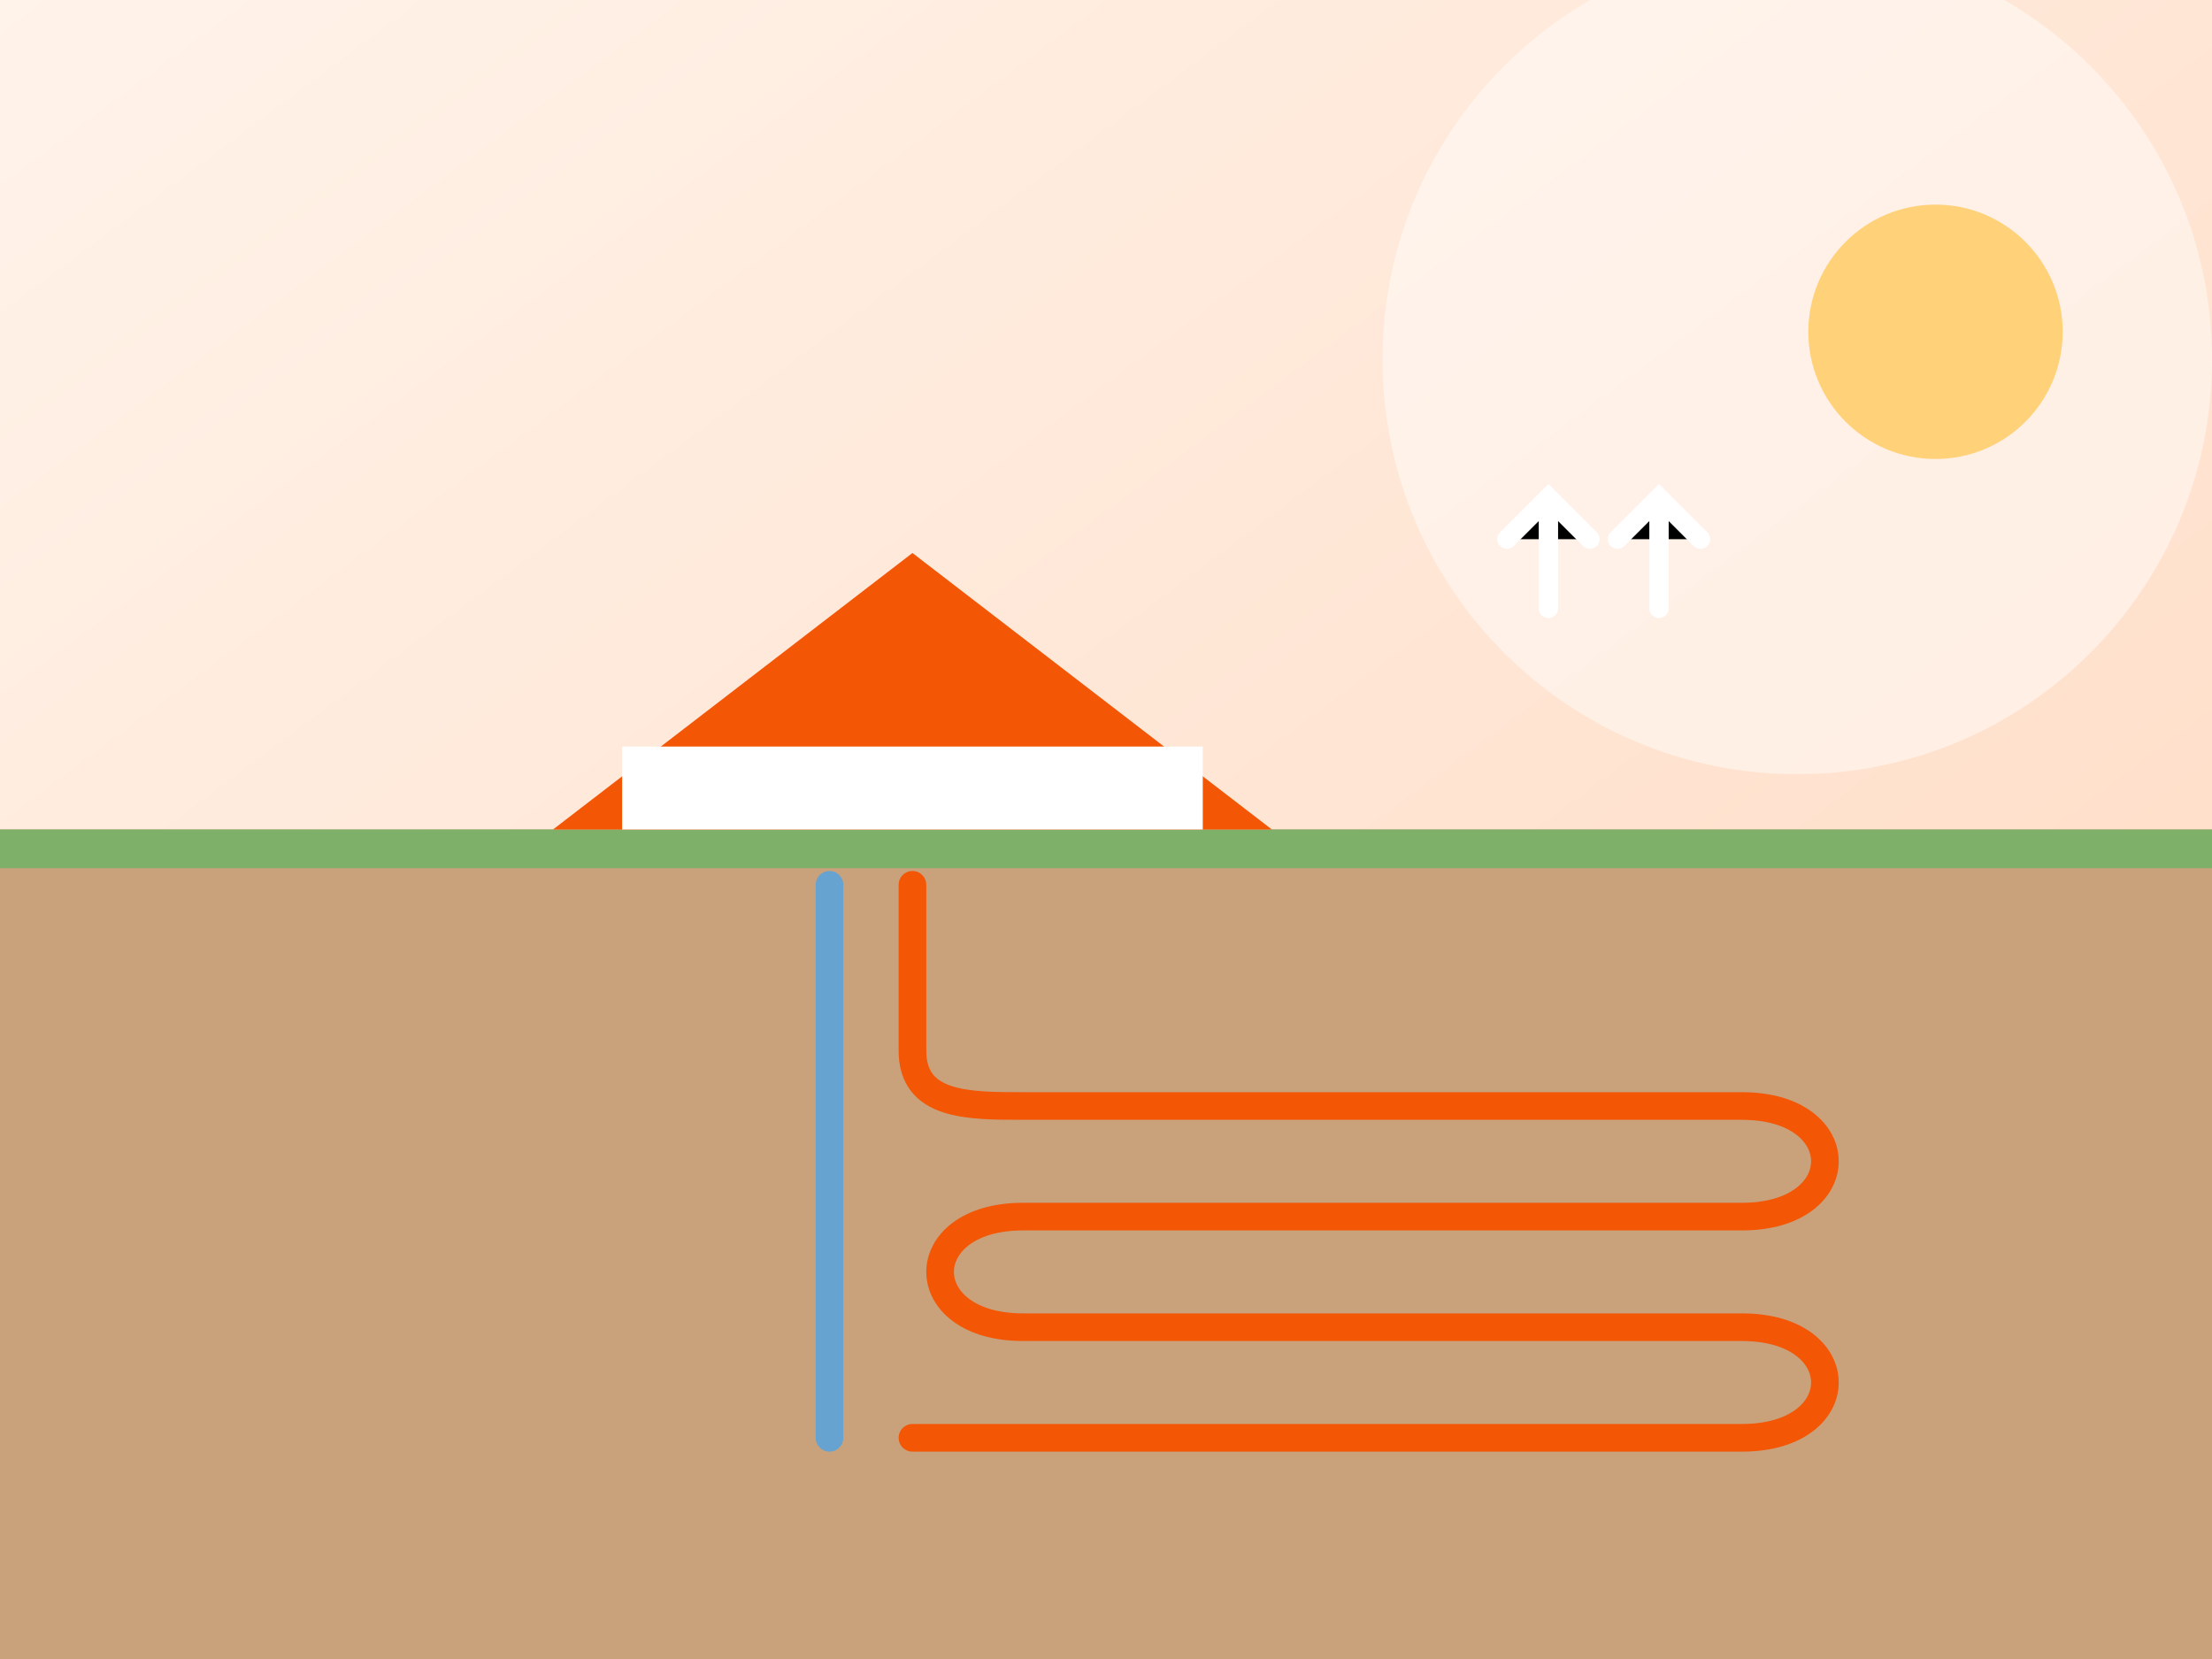
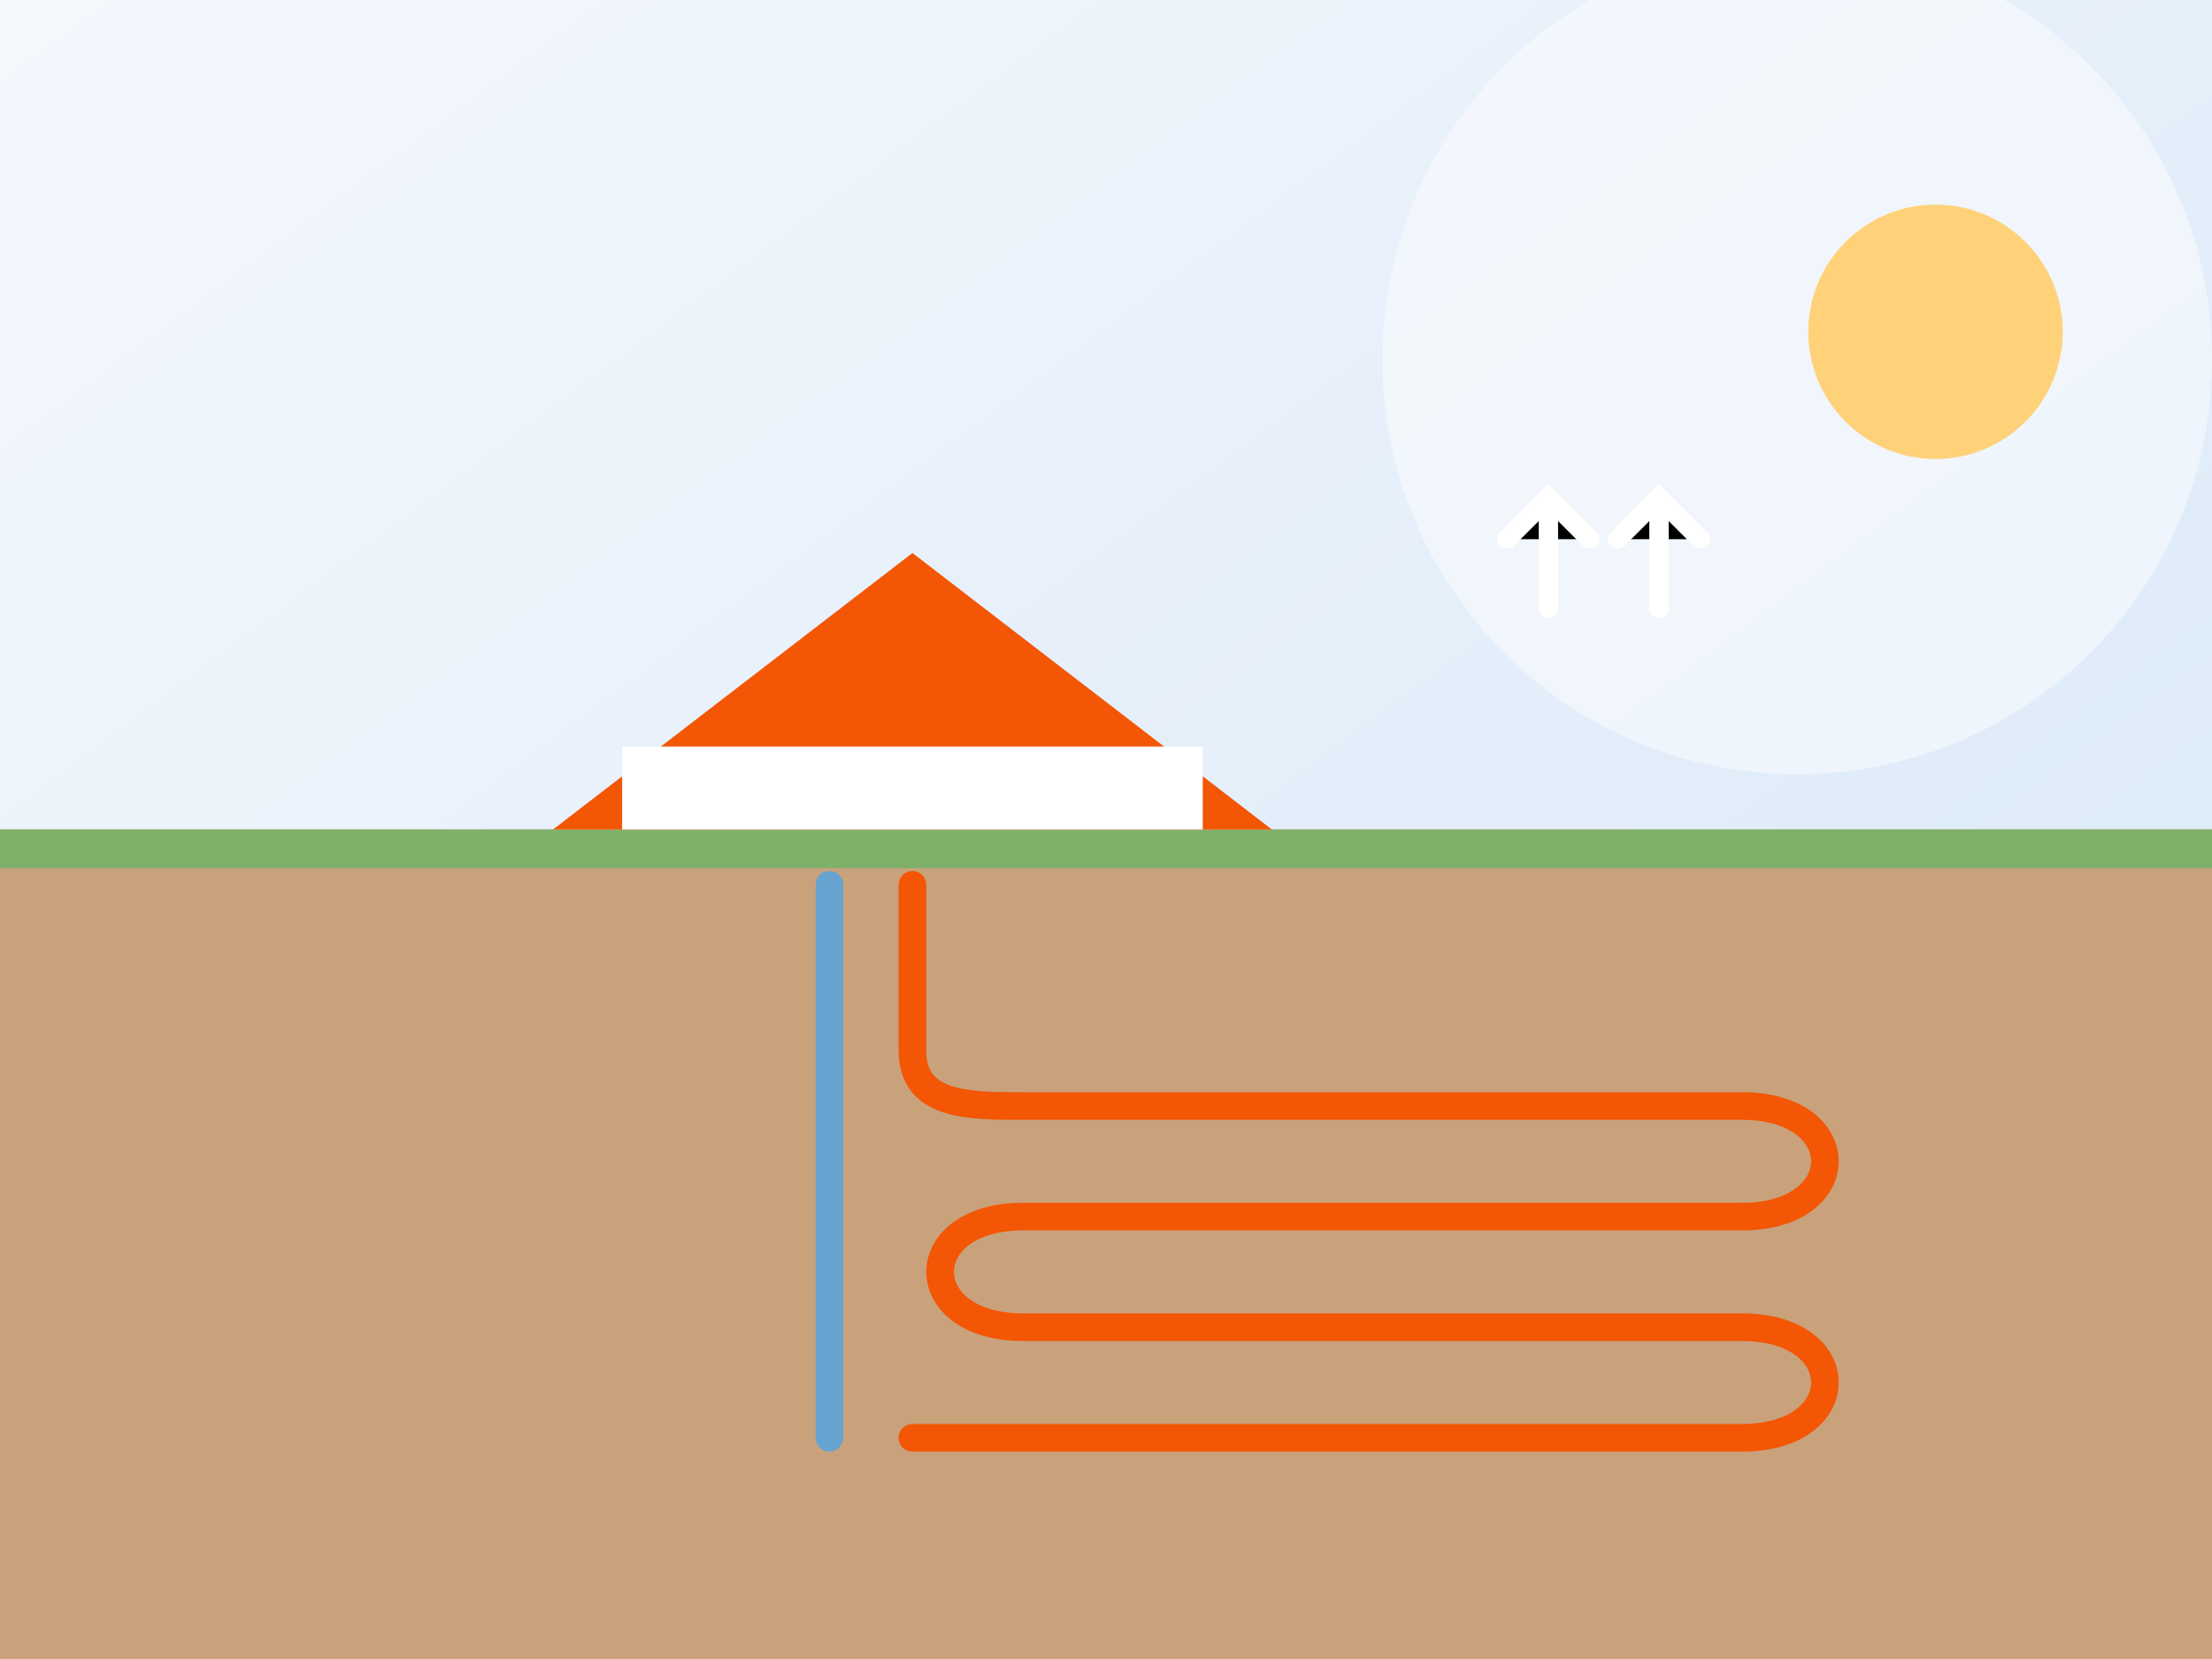
<svg xmlns="http://www.w3.org/2000/svg" viewBox="0 0 800 600" role="img" aria-label="Ground source heat pump illustration">
  <defs>
    <linearGradient id="g" x1="0" y1="0" x2="1" y2="1">
-       <stop offset="0" stop-color="#FFF3EA" />
-       <stop offset="1" stop-color="#FFD9C0" />
+       <stop offset="0" stop-color="#F4F8FD" />
+       <stop offset="1" stop-color="#D6E6F7" />
    </linearGradient>
  </defs>
  <rect width="800" height="600" fill="url(#g)" />
  <circle cx="650" cy="130" r="150" fill="#fff" opacity=".45" />
  <circle cx="120" cy="500" r="190" fill="#fff" opacity=".35" />
-   <rect y="520" width="800" height="80" fill="#E9E4DF" />
+   <rect y="520" width="800" height="80" fill="#E4EBF3" />
  <rect y="300" width="800" height="300" fill="#C9A27C" />
  <rect y="300" width="800" height="14" fill="#7FB069" />
  <path d="M200 300L330 200 460 300Z" fill="#F35605" />
  <rect x="220" y="300" width="220" height="0" fill="#FFFFFF" />
  <rect x="225" y="270" width="210" height="30" fill="#FFFFFF" />
  <g fill="none" stroke="#F35605" stroke-width="10" stroke-linecap="round">
    <path d="M330 320v60c0 20 20 20 40 20h260c40 0 40 40 0 40H370c-40 0-40 40 0 40h260c40 0 40 40 0 40H330" />
  </g>
  <g fill="none" stroke="#5BA3D9" stroke-width="10" stroke-linecap="round" opacity=".9">
    <path d="M300 320v200" />
  </g>
  <g stroke="#fff" stroke-width="7" stroke-linecap="round">
    <path d="M560 220v-40M545 195l15-15 15 15M600 220v-40M585 195l15-15 15 15" />
  </g>
  <circle cx="700" cy="120" r="46" fill="#FFD27A" />
</svg>
